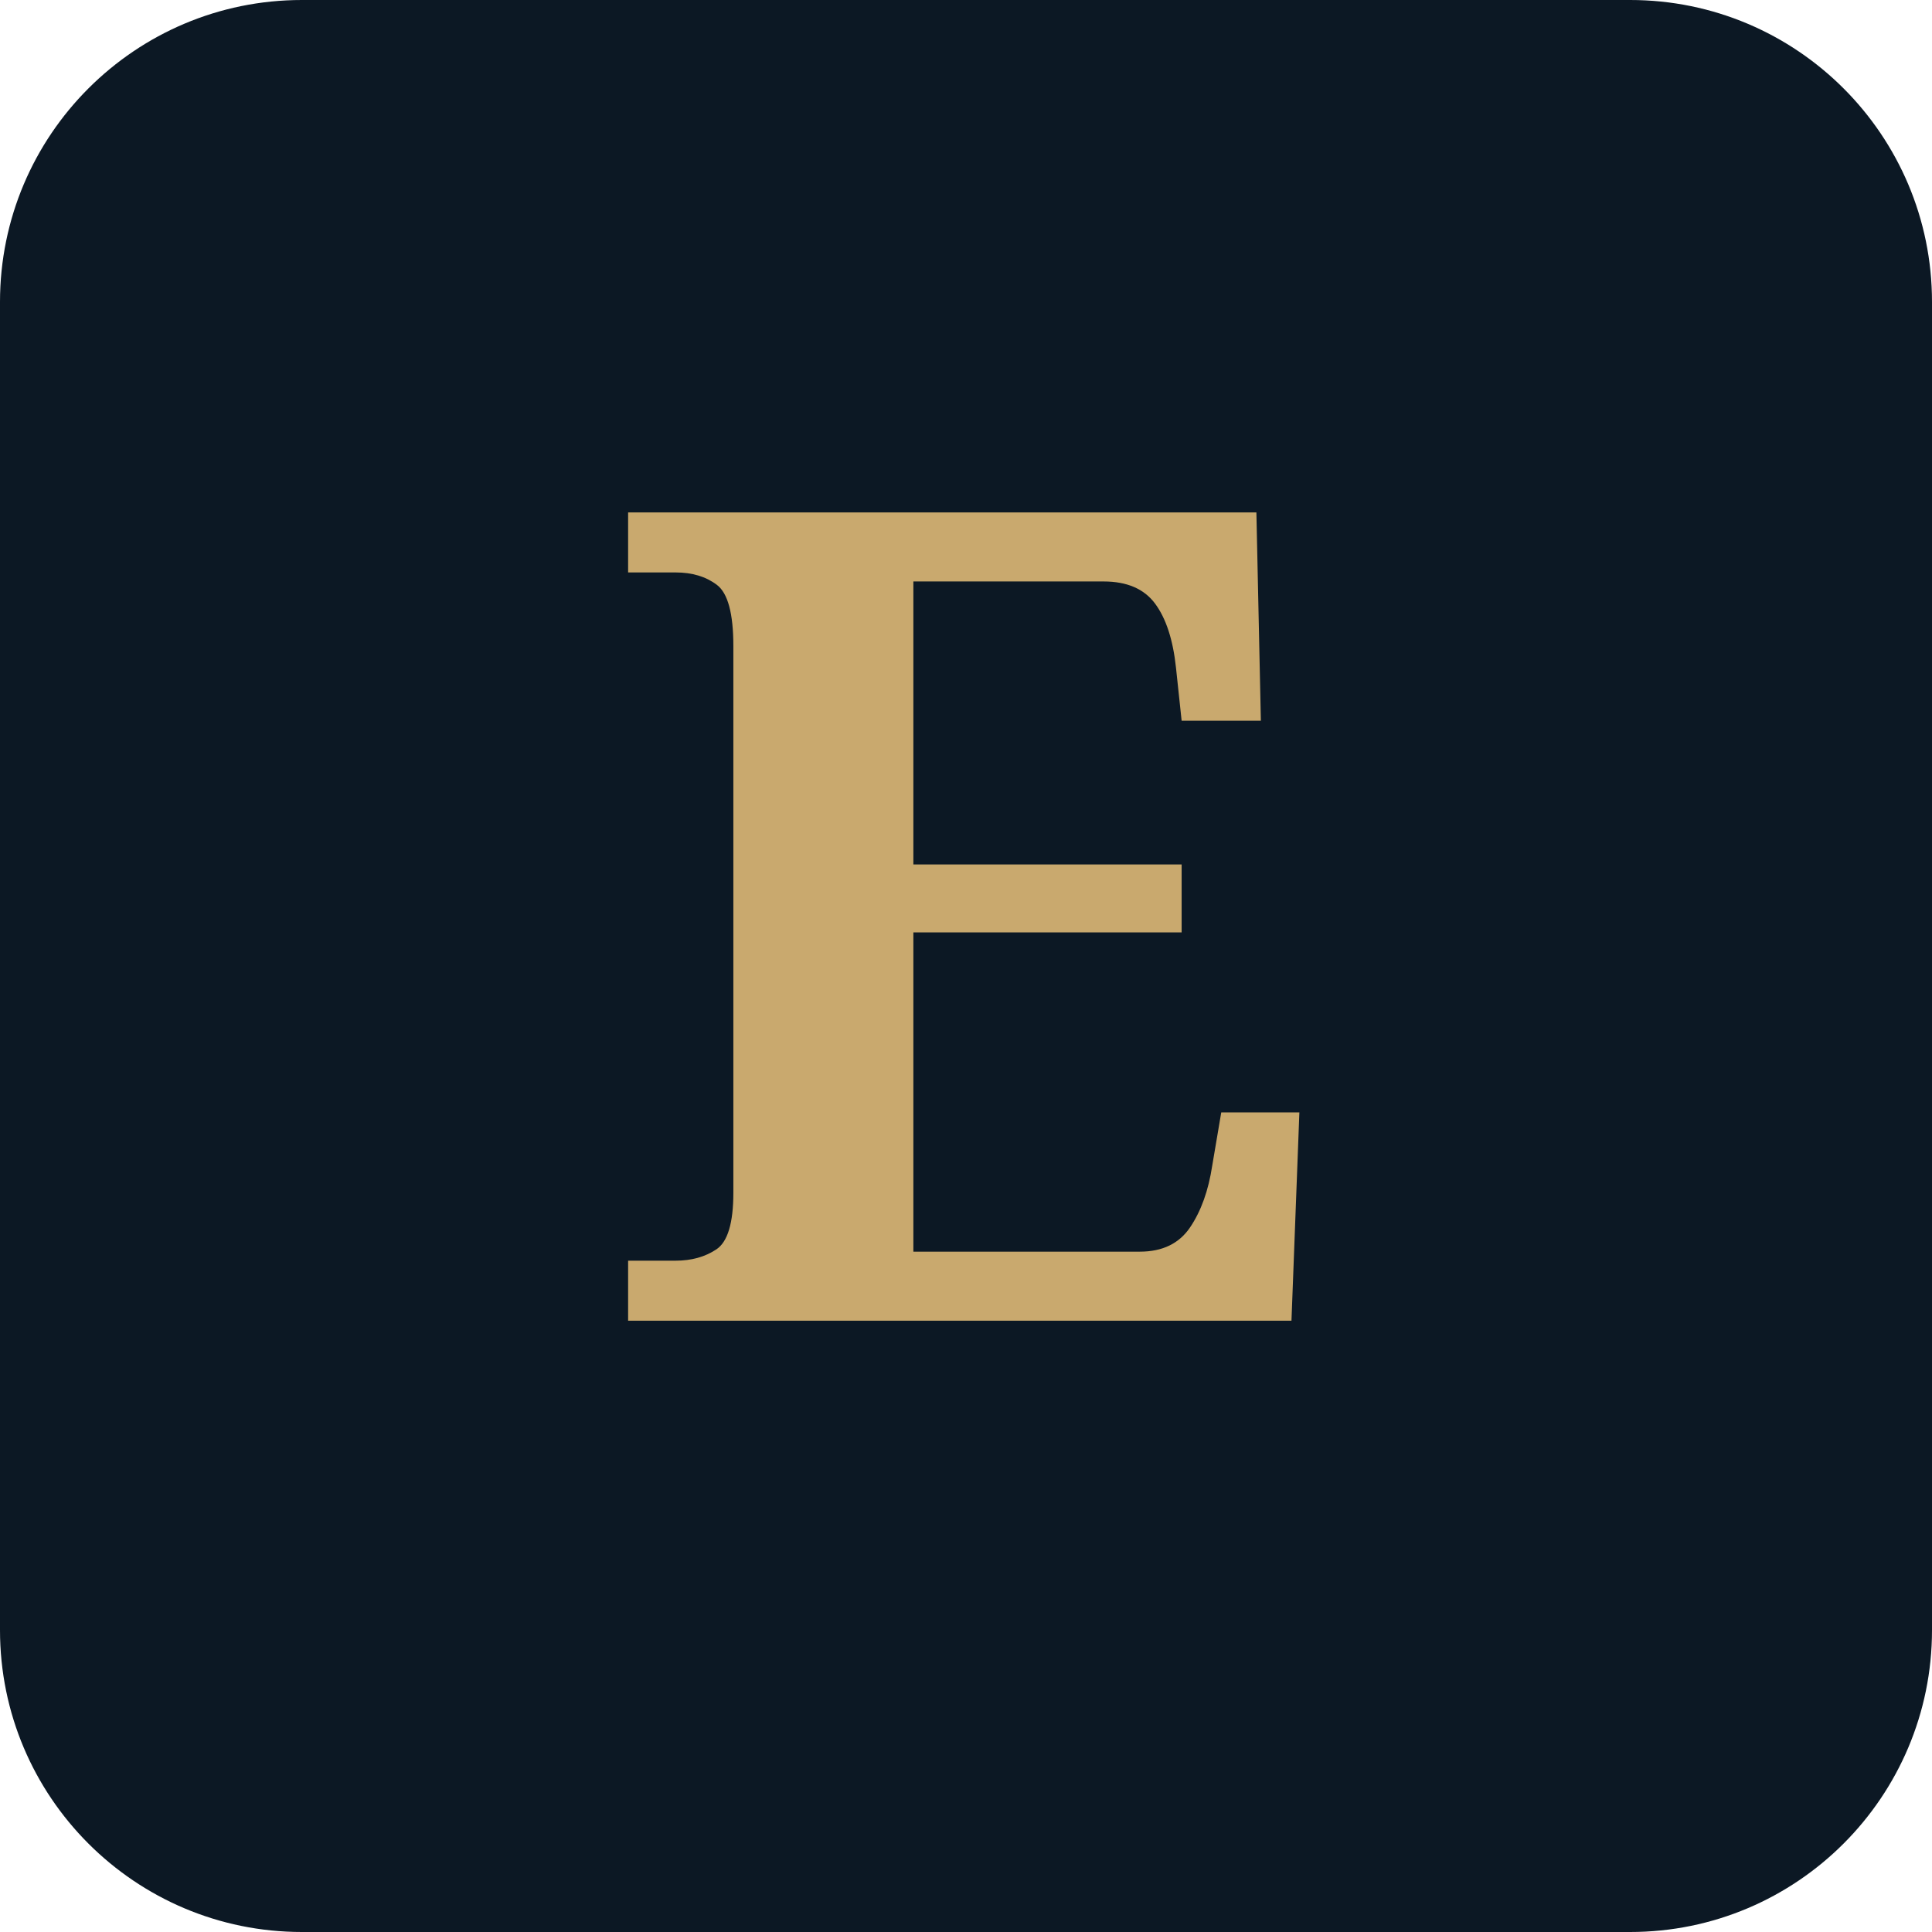
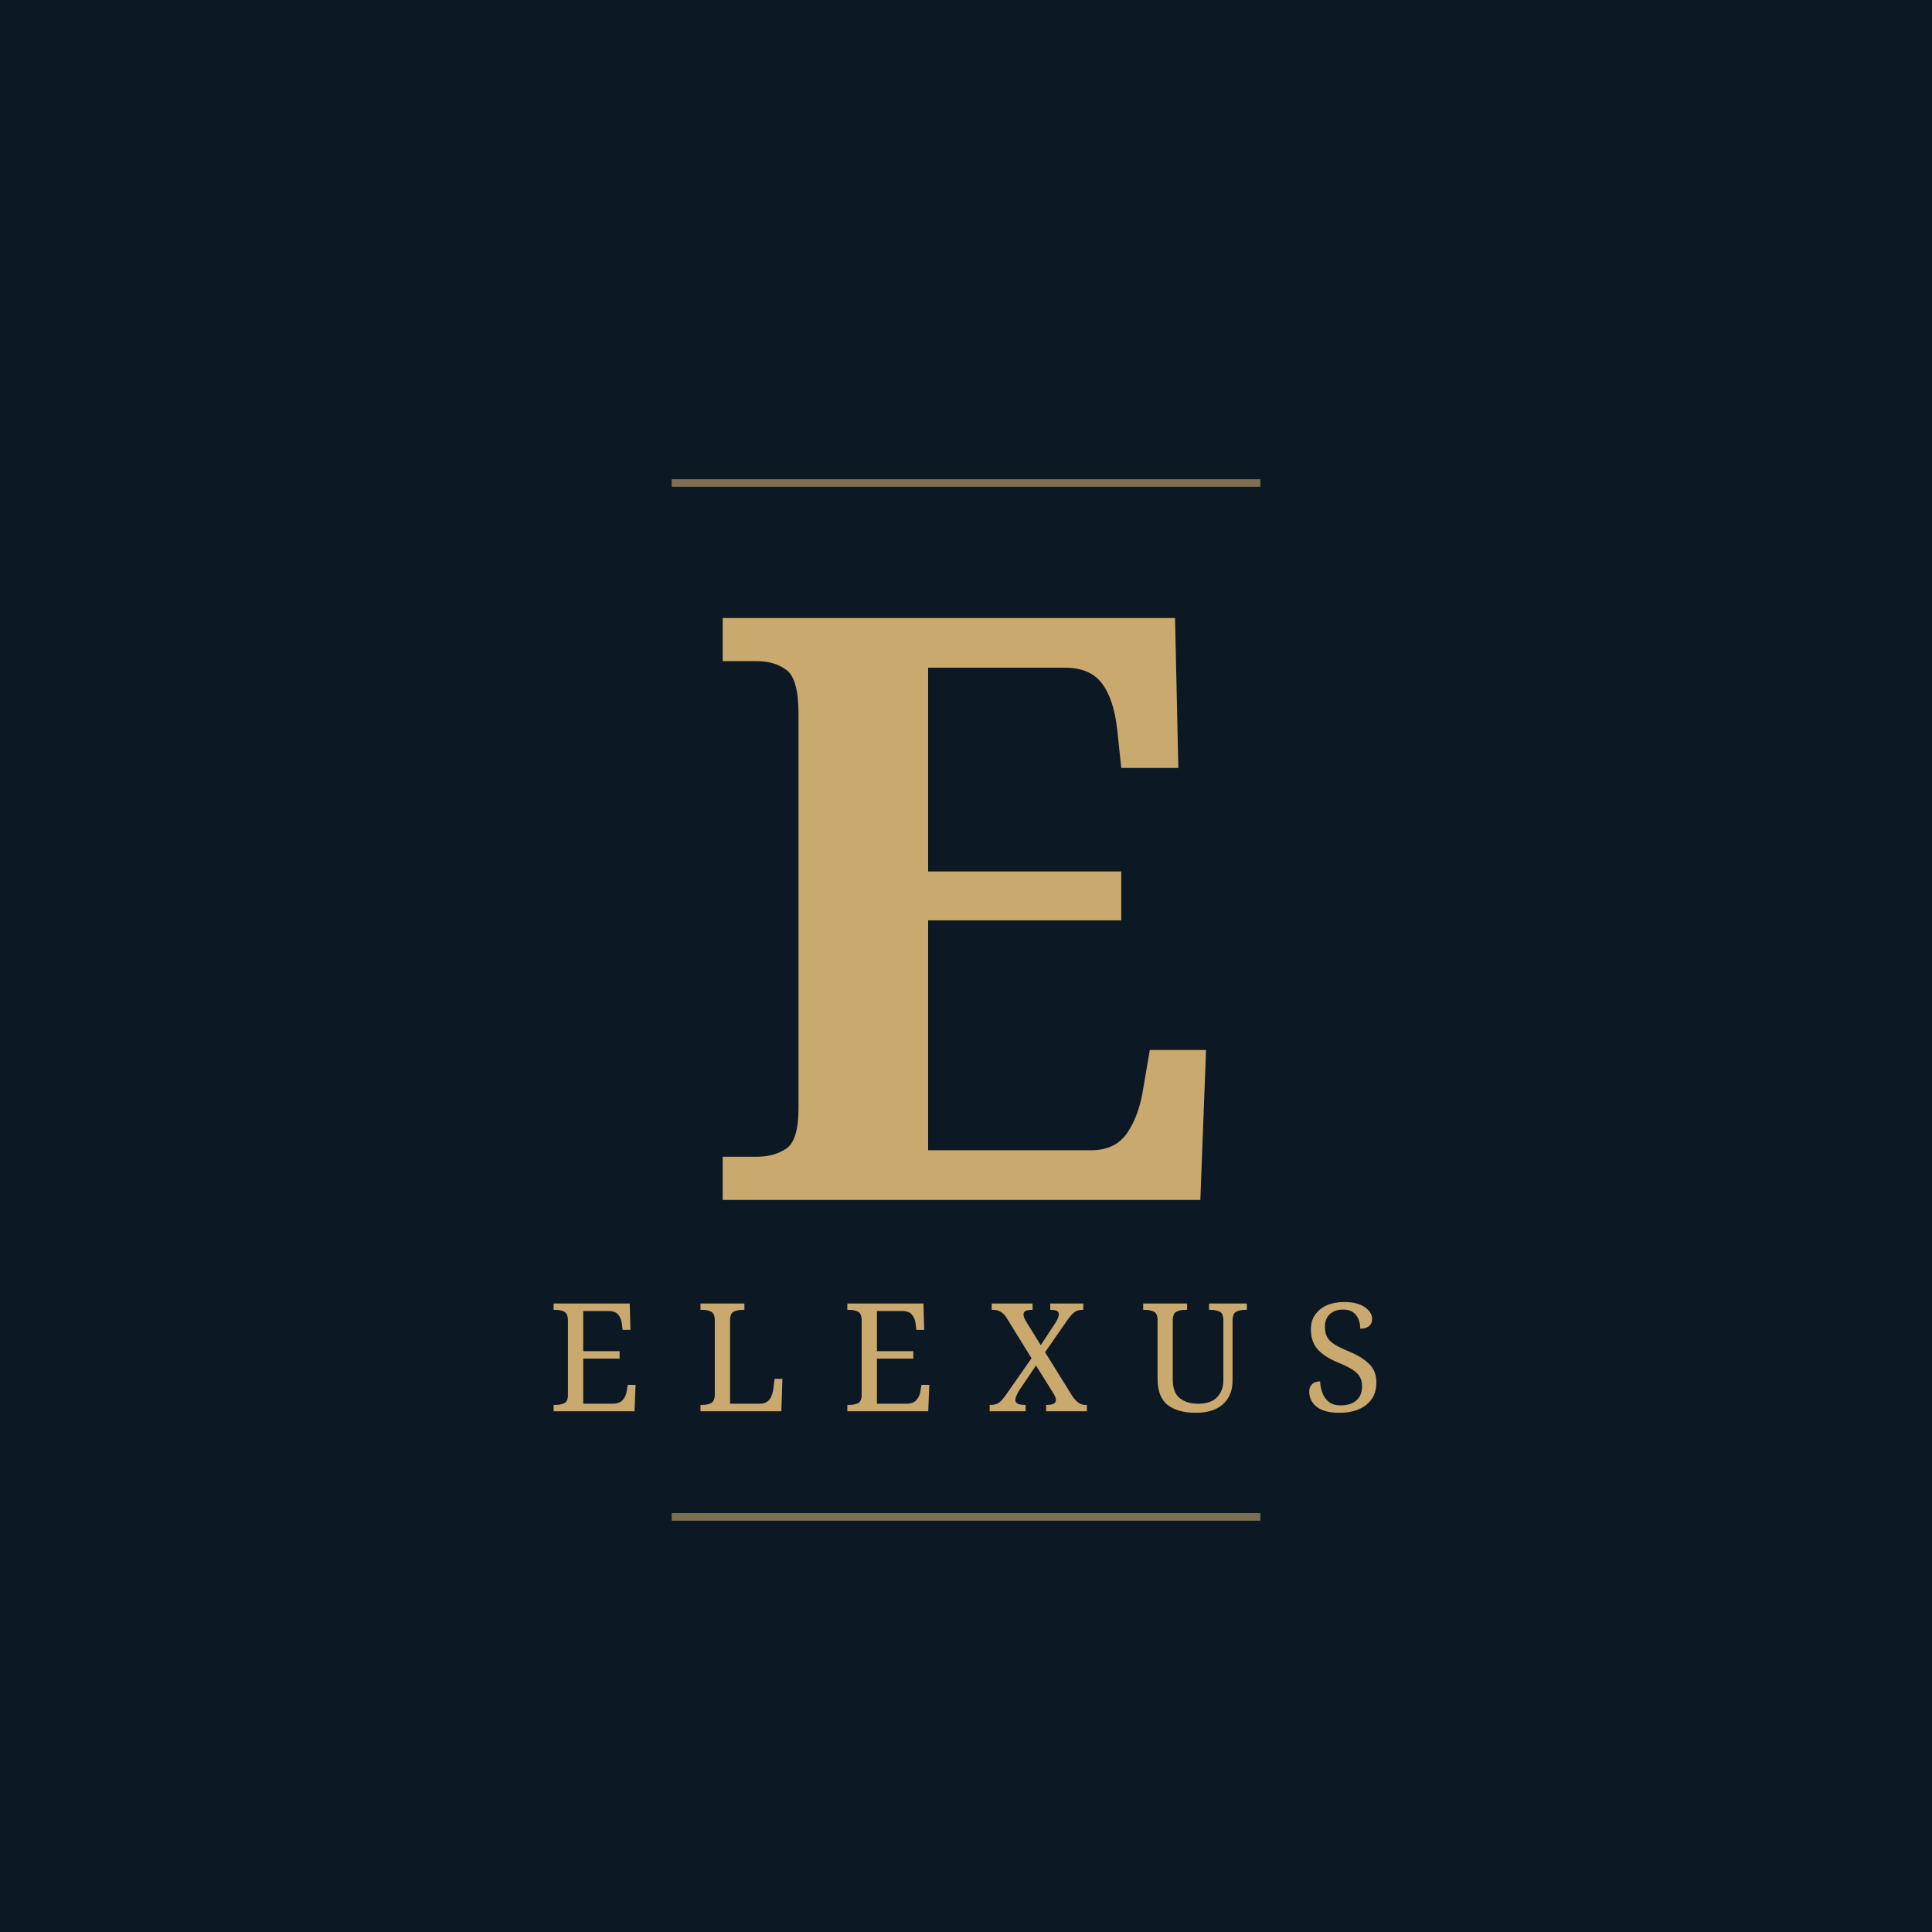
<svg xmlns="http://www.w3.org/2000/svg" width="512" height="512">
-   <rect width="512" height="512" rx="80" fill="#0c1824" />
-   <text x="256" y="350" font-family="Georgia,serif" font-size="300" font-weight="bold" fill="#c9a96e" text-anchor="middle">E</text>
+   <rect width="512" height="512" fill="#0c1824" />
+   <line x1="178" y1="128" x2="334" y2="128" stroke="#c9a96e" stroke-width="2" opacity="0.6" />
+   <text x="256" y="318" font-family="Georgia,serif" font-size="216" font-weight="bold" fill="#c9a96e" text-anchor="middle">E</text>
+   <text x="256" y="374" font-family="Georgia,serif" font-size="40" fill="#c9a96e" text-anchor="middle" letter-spacing="14">ELEXUS</text>
+   <line x1="178" y1="402" x2="334" y2="402" stroke="#c9a96e" stroke-width="2" opacity="0.6" />
</svg>
